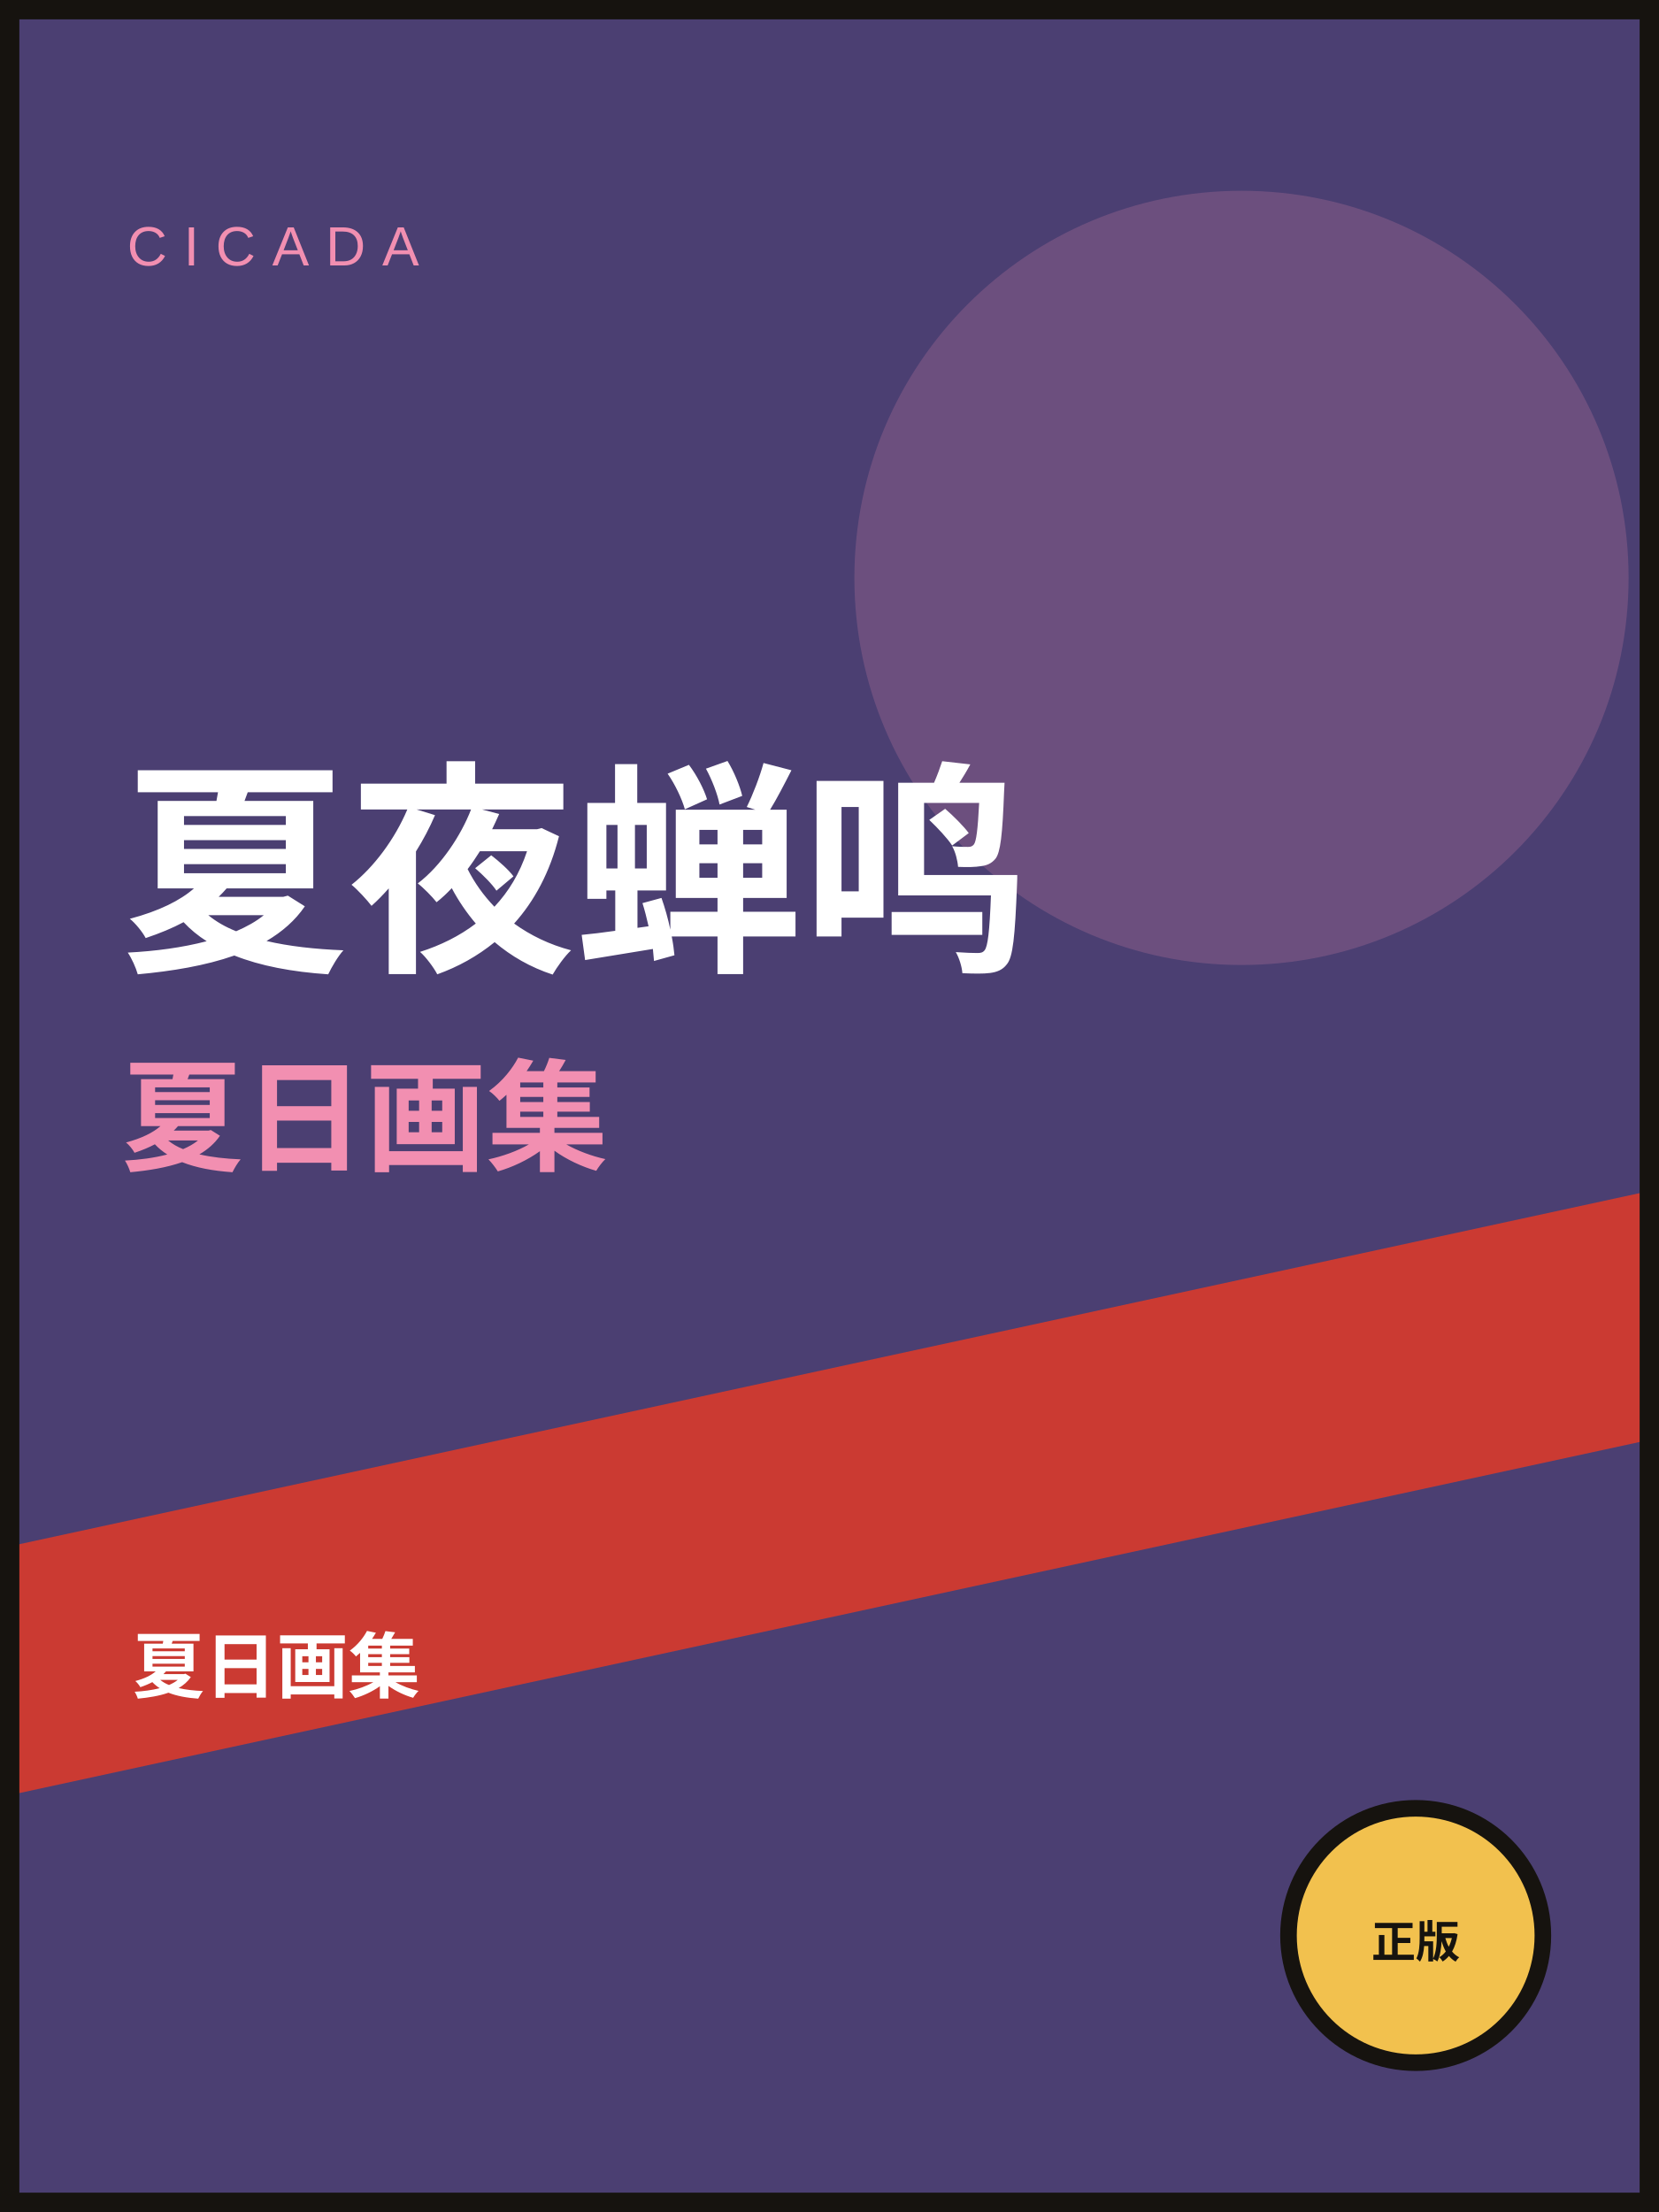
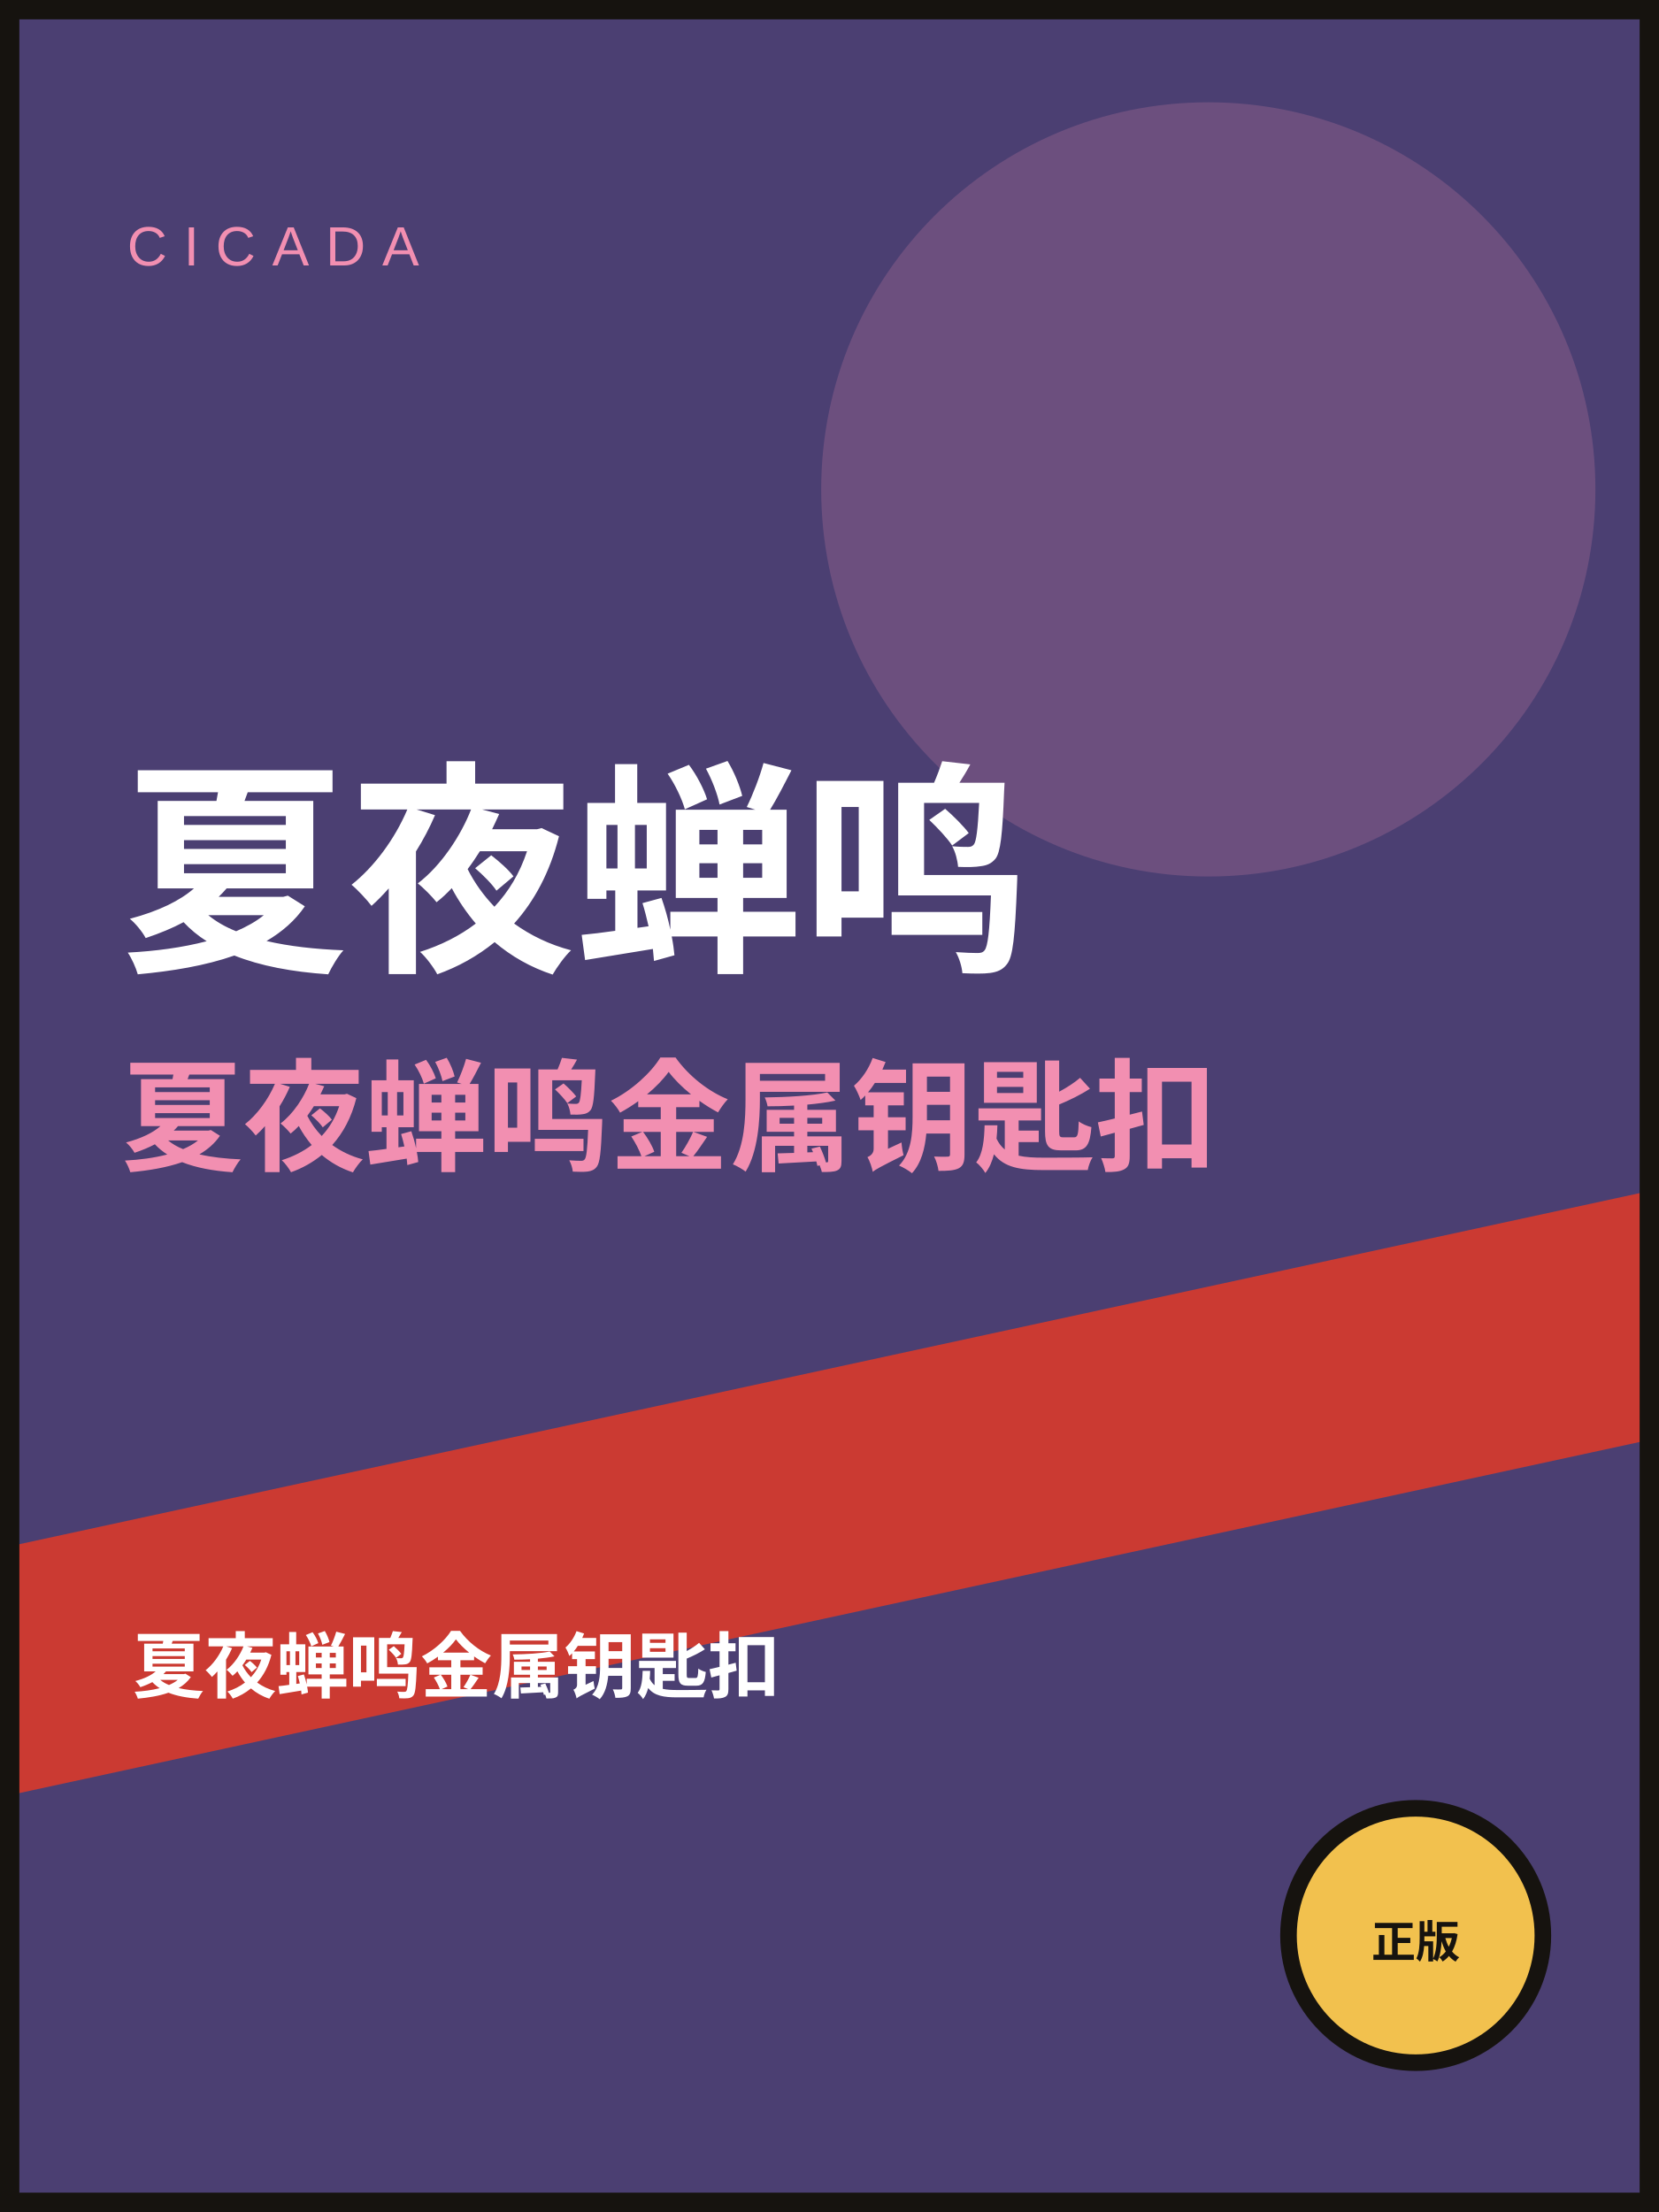
<svg xmlns="http://www.w3.org/2000/svg" width="600" height="800" viewBox="0 0 600 800">
  <rect width="600" height="800" fill="#4B3F72" />
-   <circle cx="449" cy="209" r="140" fill="#F28FB1" opacity="0.20" />
+   <circle cx="437" cy="177" r="140" fill="#F28FB1" opacity="0.20" />
  <path d="M0 560 L600 430 L600 520 L0 650 Z" fill="#D93A2B" opacity="0.9" />
  <text x="46" y="96" font-family="Arial" font-size="20" fill="#F28FB1" letter-spacing="6">CICADA</text>
  <text x="44" y="345" font-family="Microsoft YaHei, sans-serif" font-size="82" font-weight="900" fill="#ffffff">夏夜蝉鸣</text>
-   <text x="44" y="420" font-family="Microsoft YaHei, sans-serif" font-size="44" font-weight="700" fill="#F28FB1">夏日画集</text>
-   <text x="48" y="612" font-family="Microsoft YaHei, sans-serif" font-size="26" font-weight="700" fill="#ffffff">夏日画集</text>
+   <text x="44" y="420" font-family="Microsoft YaHei, sans-serif" font-size="44" font-weight="700" fill="#F28FB1">夏夜蝉鸣金属钥匙扣</text>
+   <text x="48" y="612" font-family="Microsoft YaHei, sans-serif" font-size="26" font-weight="700" fill="#ffffff">夏夜蝉鸣金属钥匙扣</text>
  <rect width="600" height="800" fill="none" stroke="#16130F" stroke-width="14" />
  <circle cx="512" cy="700" r="46" fill="#F2C14E" stroke="#16130F" stroke-width="6" />
  <text x="512" y="708" text-anchor="middle" font-family="Microsoft YaHei, sans-serif" font-size="16" font-weight="900" fill="#16130F">正版</text>
</svg>
